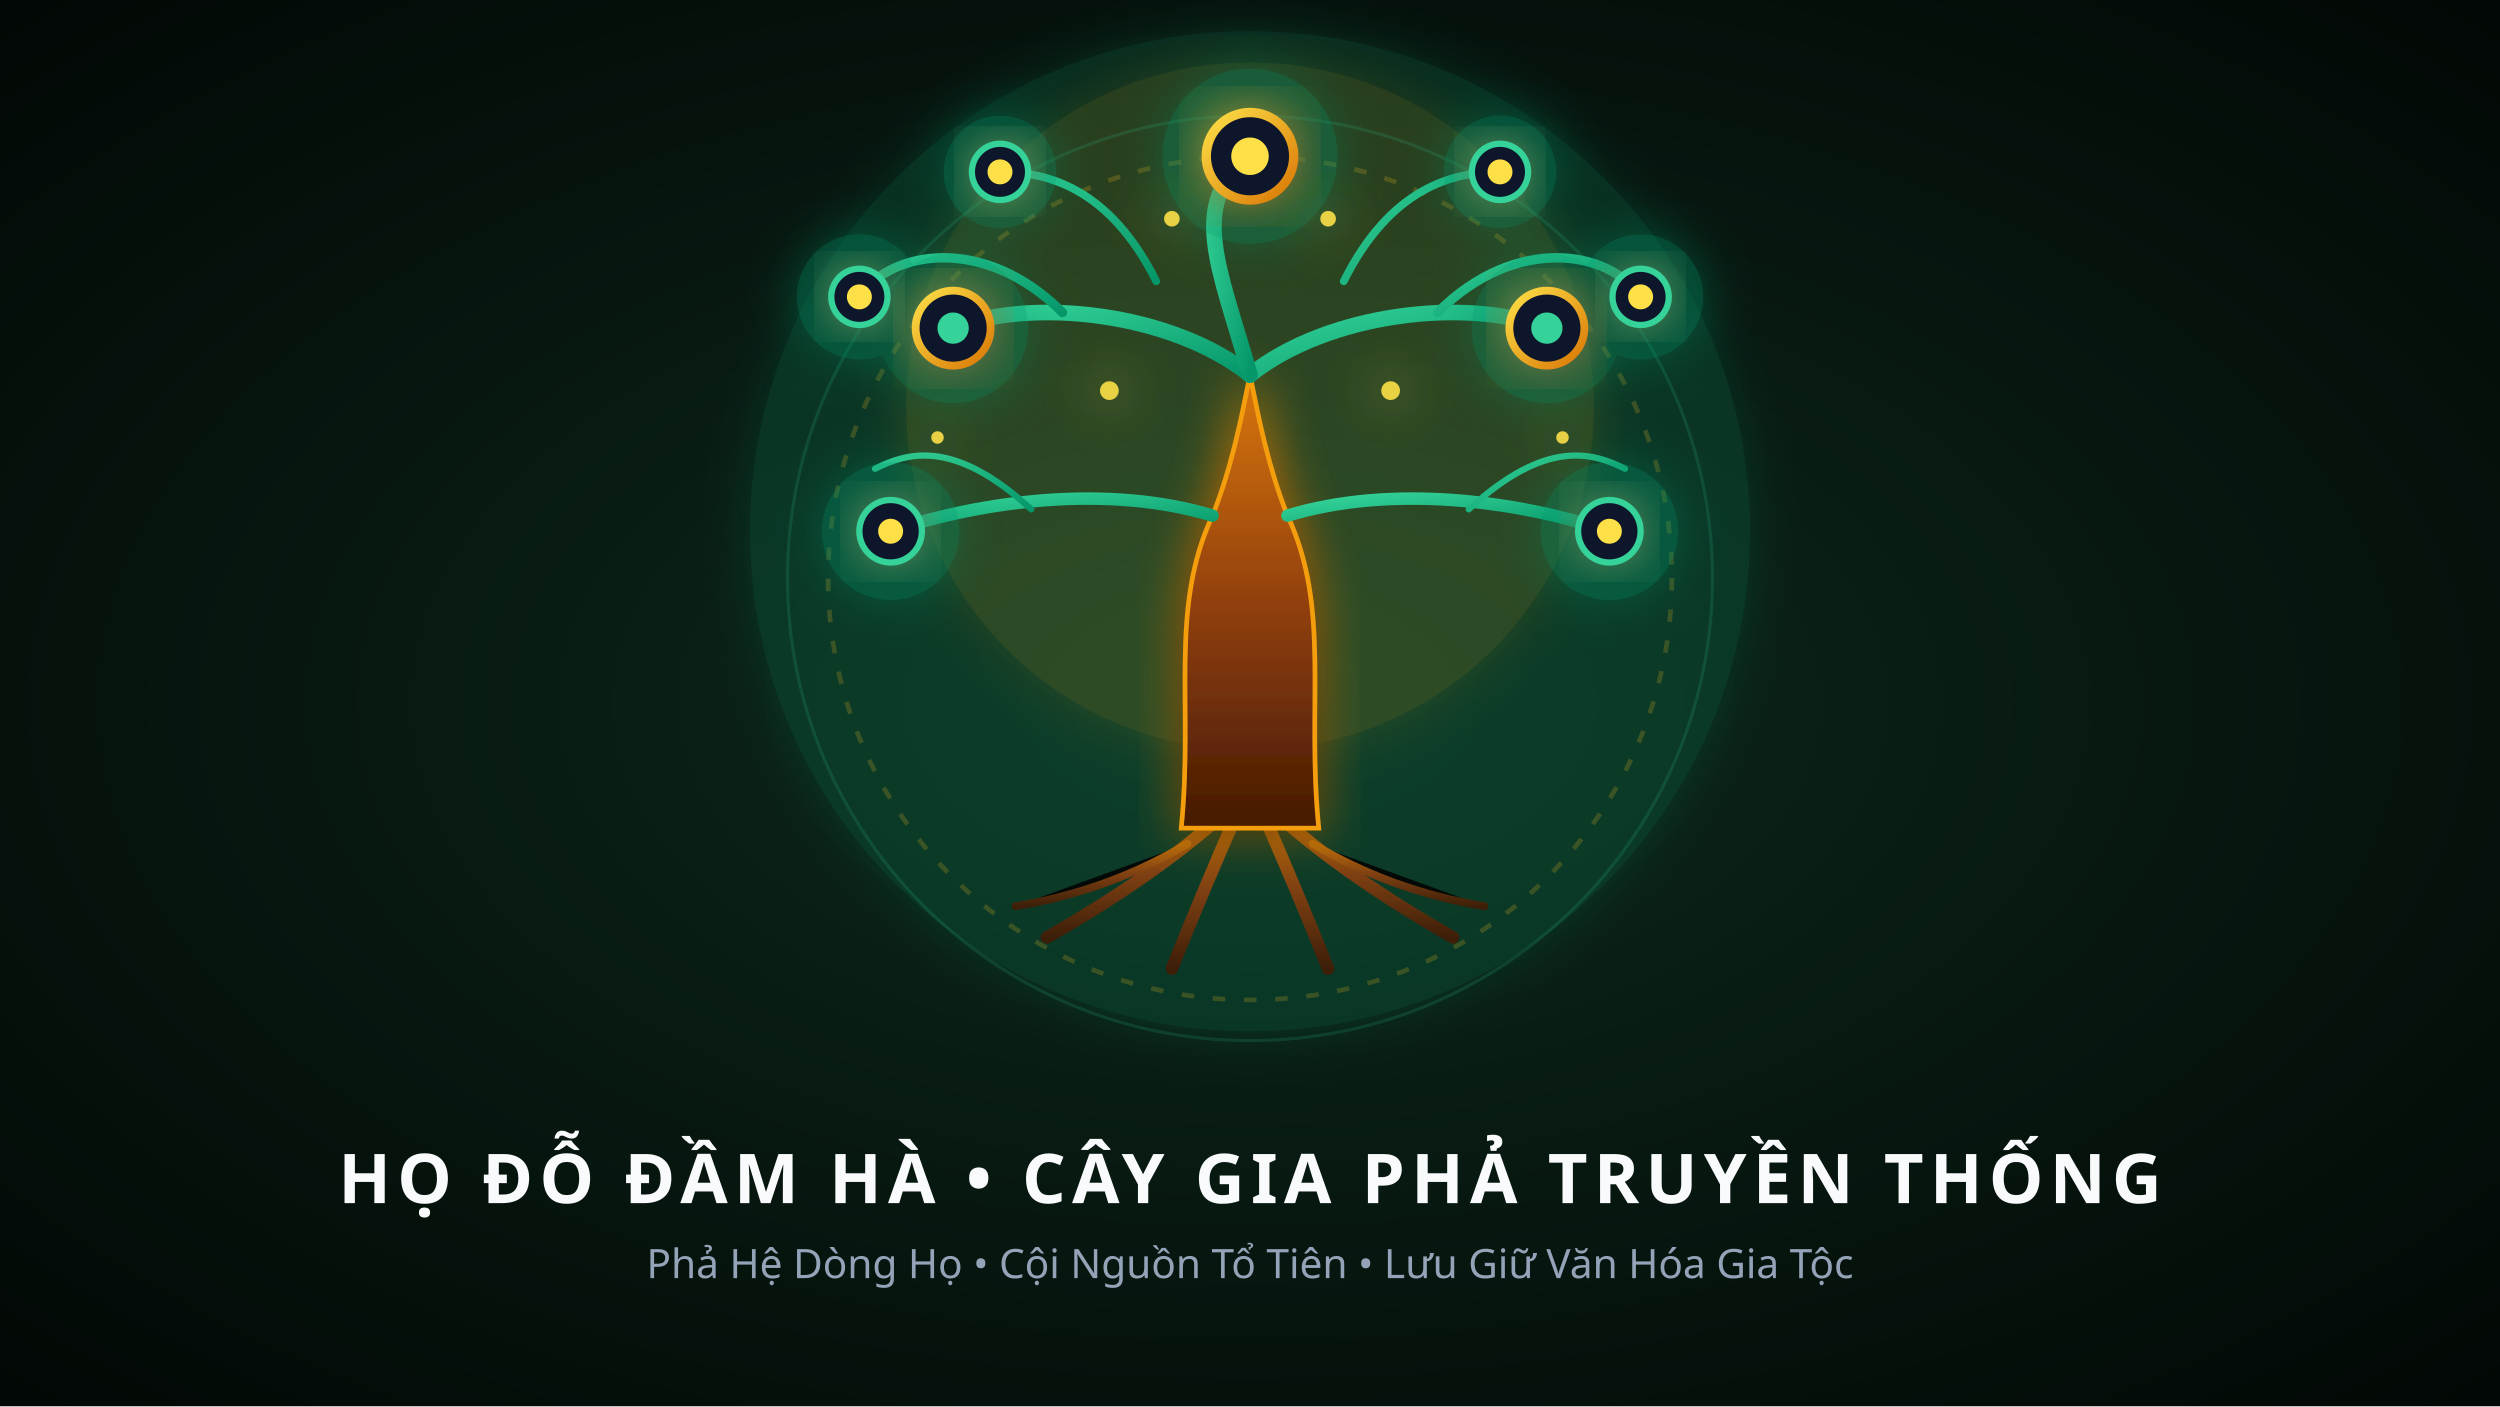
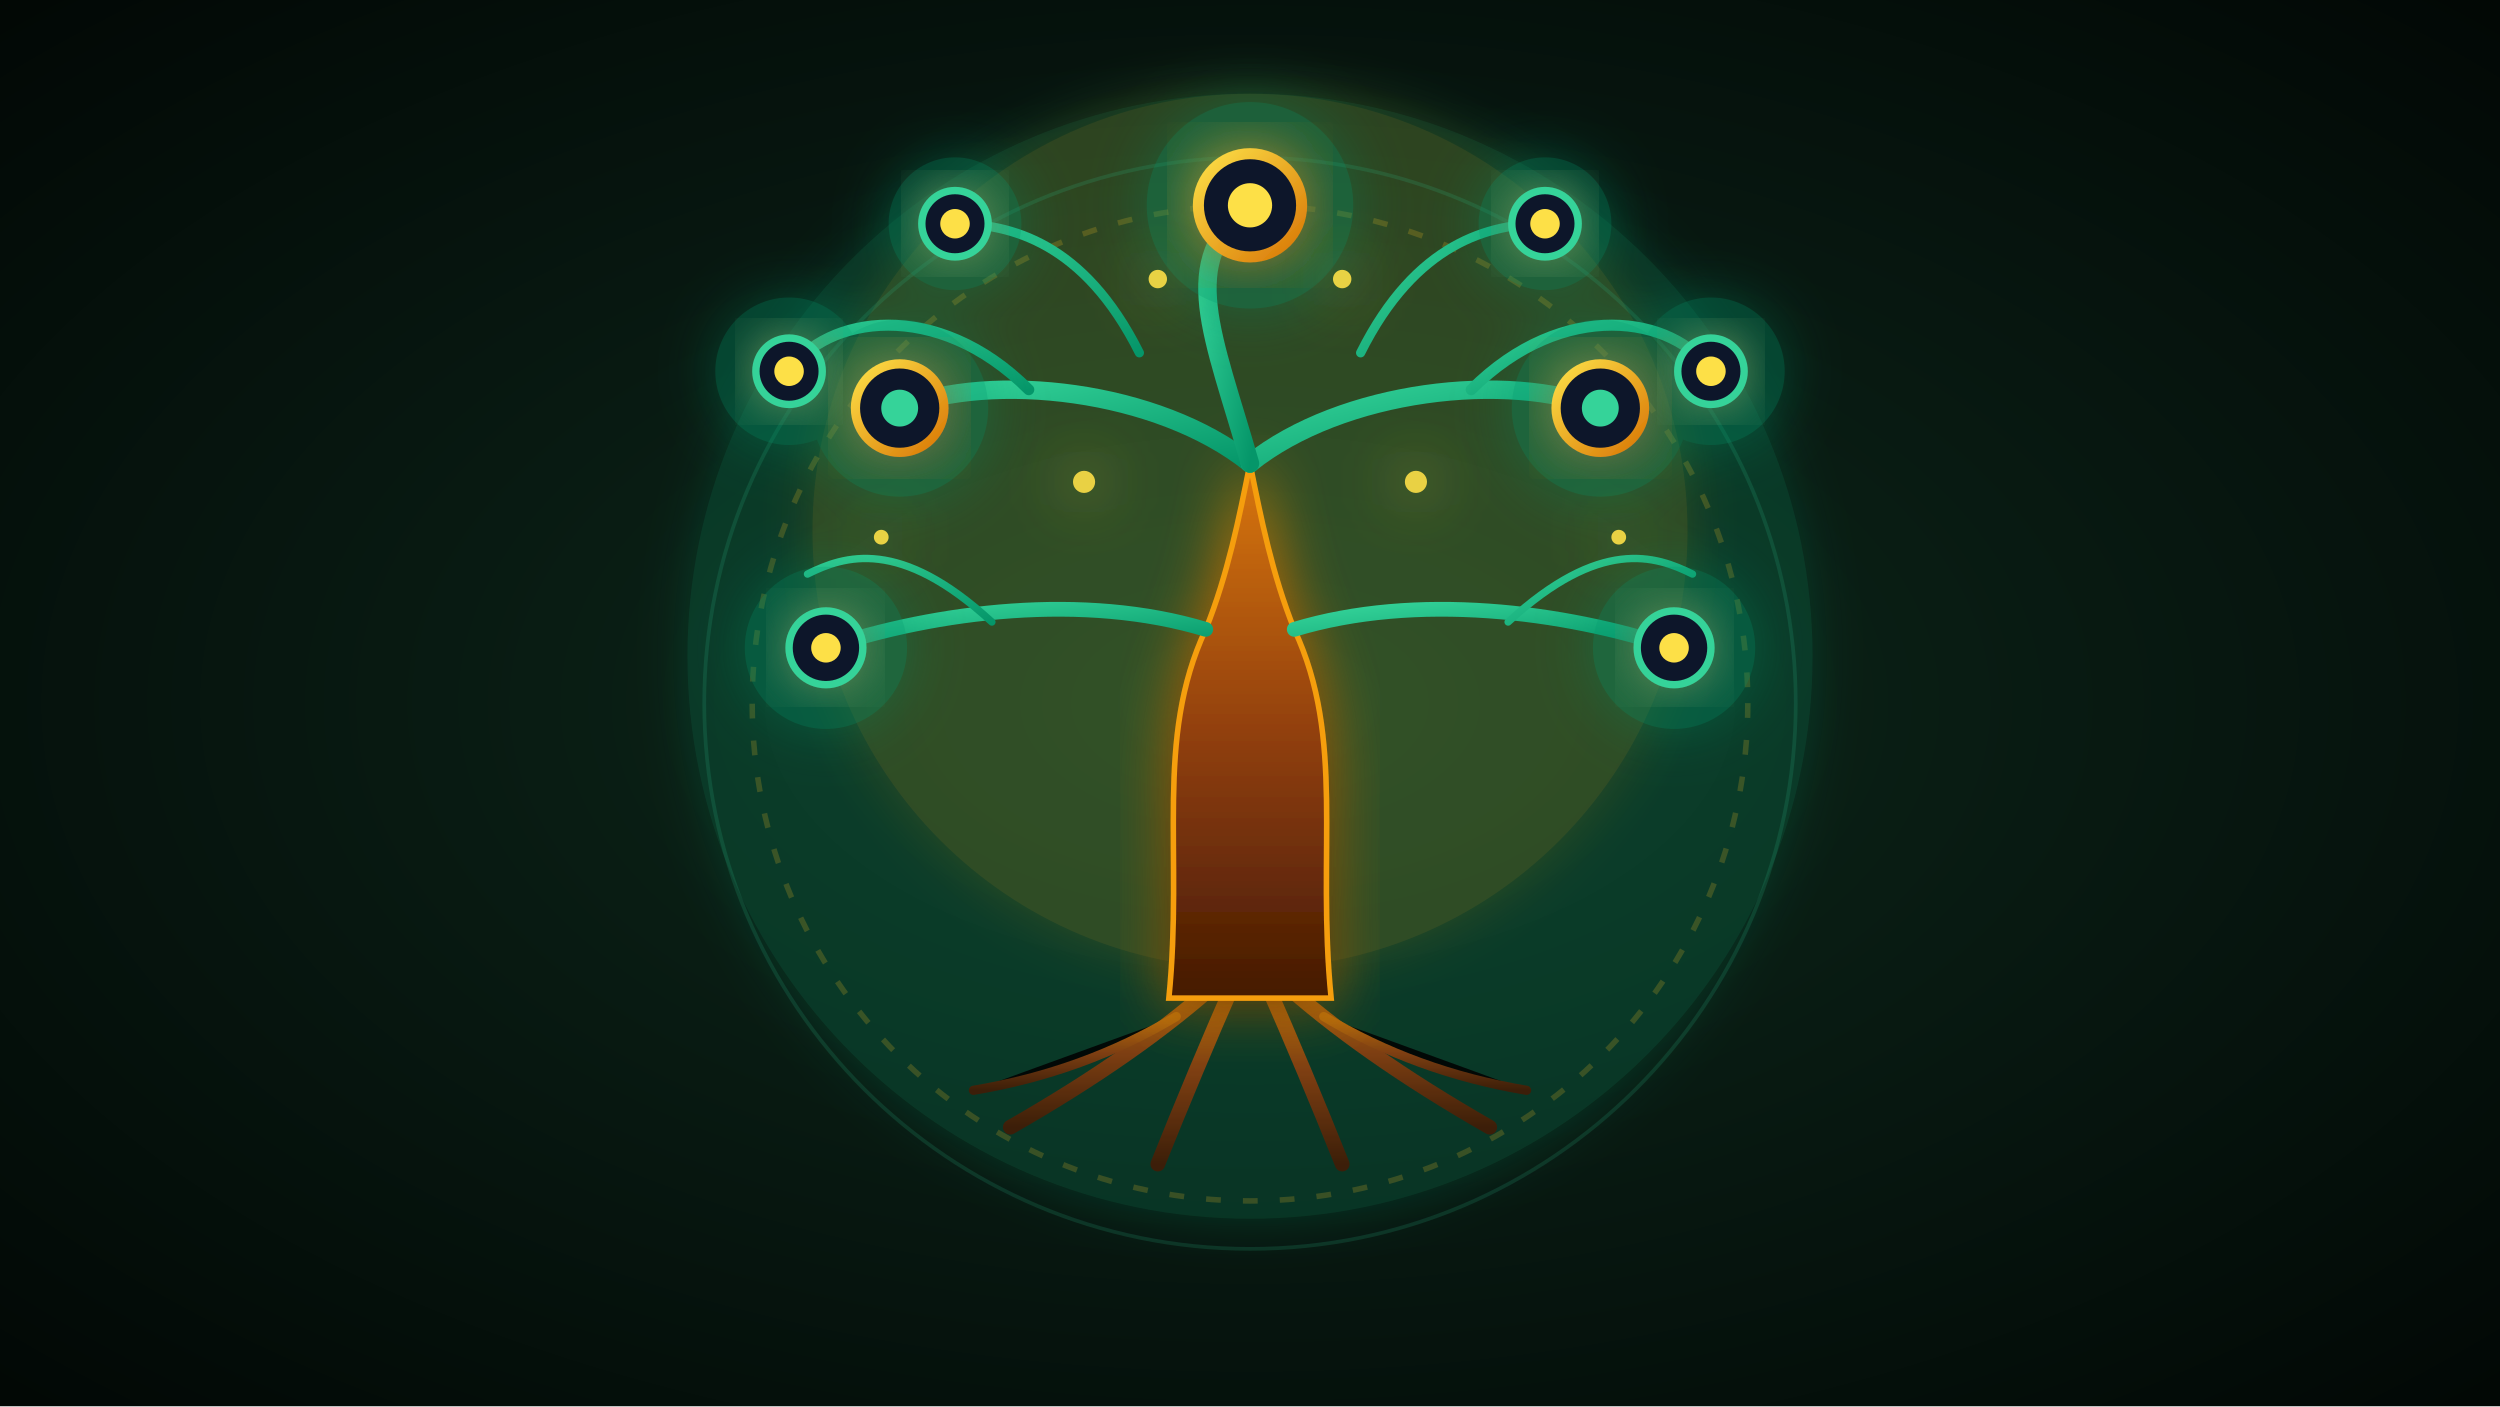
<svg xmlns="http://www.w3.org/2000/svg" viewBox="0 0 800 450" width="800" height="450">
  <defs>
    <radialGradient id="bg-tree" cx="50%" cy="50%" r="70%">
      <stop offset="0%" stop-color="#0e2a1b" />
      <stop offset="55%" stop-color="#071710" />
      <stop offset="100%" stop-color="#020805" />
    </radialGradient>
    <linearGradient id="gold-leaf" x1="0%" y1="0%" x2="100%" y2="100%">
      <stop offset="0%" stop-color="#fde047" />
      <stop offset="100%" stop-color="#d97706" />
    </linearGradient>
    <linearGradient id="jade-tree" x1="0%" y1="0%" x2="100%" y2="100%">
      <stop offset="0%" stop-color="#34d399" />
      <stop offset="100%" stop-color="#059669" />
    </linearGradient>
    <linearGradient id="trunk-grad" x1="0%" y1="0%" x2="0%" y2="100%">
      <stop offset="0%" stop-color="#d97706" />
      <stop offset="50%" stop-color="#92400e" />
      <stop offset="100%" stop-color="#451a03" />
    </linearGradient>
    <filter id="glow-tree" x="-30%" y="-30%" width="160%" height="160%">
      <feGaussianBlur stdDeviation="8" result="blur" />
      <feComposite in="SourceGraphic" in2="blur" operator="over" />
    </filter>
  </defs>
  <rect width="800" height="450" fill="url(#bg-tree)" />
-   <circle cx="400" cy="170" r="160" fill="#10b981" opacity="0.16" filter="url(#glow-tree)" />
-   <circle cx="400" cy="130" r="110" fill="#f59e0b" opacity="0.14" filter="url(#glow-tree)" />
-   <g transform="translate(400, 185)">
+   <circle cx="400" cy="210" r="180" fill="#10b981" opacity="0.18" filter="url(#glow-tree)" />
+   <circle cx="400" cy="170" r="140" fill="#f59e0b" opacity="0.16" filter="url(#glow-tree)" />
+   <g transform="translate(400, 225) scale(1.18)">
    <circle cx="0" cy="0" r="135" fill="none" stroke="rgba(251, 191, 36, 0.2)" stroke-width="1.5" stroke-dasharray="4,6" />
    <circle cx="0" cy="0" r="148" fill="none" stroke="rgba(52, 211, 153, 0.15)" stroke-width="1" />
    <g stroke="url(#trunk-grad)" stroke-width="4" stroke-linecap="round" opacity="0.85">
      <path d="M -8,75 Q -30,95 -65,115" />
      <path d="M -4,75 Q -15,100 -25,125" />
      <path d="M 0,75 Q 0,105 0,130" />
      <path d="M 4,75 Q 15,100 25,125" />
      <path d="M 8,75 Q 30,95 65,115" />
      <path d="M -20,85 Q -45,100 -75,105" stroke-width="2.5" />
      <path d="M 20,85 Q 45,100 75,105" stroke-width="2.5" />
    </g>
    <path d="M -22,80 C -18,40 -26,10 -12,-20 C -6,-35 -3,-50 0,-65 C 3,-50 6,-35 12,-20 C 26,10 18,40 22,80 Z" fill="url(#trunk-grad)" stroke="#f59e0b" stroke-width="1.5" filter="url(#glow-tree)" />
    <g stroke="url(#jade-tree)" stroke-linecap="round" fill="none">
      <path d="M 0,-65 C -25,-85 -70,-90 -95,-80" stroke-width="5" />
      <path d="M 0,-65 C 25,-85 70,-90 95,-80" stroke-width="5" />
      <path d="M 0,-65 C -10,-100 -20,-120 0,-135" stroke-width="5" />
      <path d="M -12,-20 C -45,-30 -85,-25 -115,-15" stroke-width="4" />
      <path d="M 12,-20 C 45,-30 85,-25 115,-15" stroke-width="4" />
      <path d="M -60,-85 C -85,-110 -115,-105 -125,-90" stroke-width="3" />
      <path d="M 60,-85 C 85,-110 115,-105 125,-90" stroke-width="3" />
      <path d="M -30,-95 C -45,-125 -65,-130 -80,-130" stroke-width="2.5" />
      <path d="M 30,-95 C 45,-125 65,-130 80,-130" stroke-width="2.5" />
      <path d="M -70,-22 C -95,-45 -110,-40 -120,-35" stroke-width="2" />
      <path d="M 70,-22 C 95,-45 110,-40 120,-35" stroke-width="2" />
    </g>
    <g fill="#059669" opacity="0.35" filter="url(#glow-tree)">
      <circle cx="0" cy="-135" r="28" />
      <circle cx="-95" cy="-80" r="24" />
      <circle cx="95" cy="-80" r="24" />
      <circle cx="-125" cy="-90" r="20" />
      <circle cx="125" cy="-90" r="20" />
      <circle cx="-115" cy="-15" r="22" />
      <circle cx="115" cy="-15" r="22" />
      <circle cx="-80" cy="-130" r="18" />
      <circle cx="80" cy="-130" r="18" />
    </g>
    <g transform="translate(0, -135)" filter="url(#glow-tree)">
      <circle cx="0" cy="0" r="14" fill="#0f172a" stroke="url(#gold-leaf)" stroke-width="3" />
      <circle cx="0" cy="0" r="6" fill="#fde047" />
    </g>
    <g transform="translate(-95, -80)" filter="url(#glow-tree)">
      <circle cx="0" cy="0" r="12" fill="#0f172a" stroke="url(#gold-leaf)" stroke-width="2.5" />
      <circle cx="0" cy="0" r="5" fill="#34d399" />
    </g>
    <g transform="translate(95, -80)" filter="url(#glow-tree)">
      <circle cx="0" cy="0" r="12" fill="#0f172a" stroke="url(#gold-leaf)" stroke-width="2.5" />
      <circle cx="0" cy="0" r="5" fill="#34d399" />
    </g>
    <g transform="translate(-125, -90)" filter="url(#glow-tree)">
      <circle cx="0" cy="0" r="9" fill="#0f172a" stroke="#34d399" stroke-width="2" />
      <circle cx="0" cy="0" r="4" fill="#fde047" />
    </g>
    <g transform="translate(-80, -130)" filter="url(#glow-tree)">
      <circle cx="0" cy="0" r="9" fill="#0f172a" stroke="#34d399" stroke-width="2" />
      <circle cx="0" cy="0" r="4" fill="#fde047" />
    </g>
    <g transform="translate(80, -130)" filter="url(#glow-tree)">
      <circle cx="0" cy="0" r="9" fill="#0f172a" stroke="#34d399" stroke-width="2" />
      <circle cx="0" cy="0" r="4" fill="#fde047" />
    </g>
    <g transform="translate(125, -90)" filter="url(#glow-tree)">
      <circle cx="0" cy="0" r="9" fill="#0f172a" stroke="#34d399" stroke-width="2" />
      <circle cx="0" cy="0" r="4" fill="#fde047" />
    </g>
    <g transform="translate(-115, -15)" filter="url(#glow-tree)">
      <circle cx="0" cy="0" r="10" fill="#0f172a" stroke="#34d399" stroke-width="2" />
      <circle cx="0" cy="0" r="4" fill="#fde047" />
    </g>
    <g transform="translate(115, -15)" filter="url(#glow-tree)">
      <circle cx="0" cy="0" r="10" fill="#0f172a" stroke="#34d399" stroke-width="2" />
      <circle cx="0" cy="0" r="4" fill="#fde047" />
    </g>
    <g fill="#fde047" opacity="0.9" filter="url(#glow-tree)">
      <circle cx="-45" cy="-60" r="3" />
      <circle cx="45" cy="-60" r="3" />
      <circle cx="-25" cy="-115" r="2.5" />
      <circle cx="25" cy="-115" r="2.5" />
      <circle cx="-100" cy="-45" r="2" />
      <circle cx="100" cy="-45" r="2" />
    </g>
  </g>
-   <g transform="translate(400, 385)">
-     <text x="0" y="0" fill="#f8fafc" font-family="Montserrat, sans-serif" font-weight="900" font-size="22" text-anchor="middle" letter-spacing="2">HỌ ĐỖ ĐẦM HÀ • CÂY GIA PHẢ TRUYỀN THỐNG</text>
-     <text x="0" y="24" fill="#94a3b8" font-family="Poppins, sans-serif" font-weight="500" font-size="13" text-anchor="middle">Phả Hệ Dòng Họ • Cội Nguồn Tổ Tiên • Lưu Giữ Văn Hóa Gia Tộc</text>
-   </g>
</svg>
